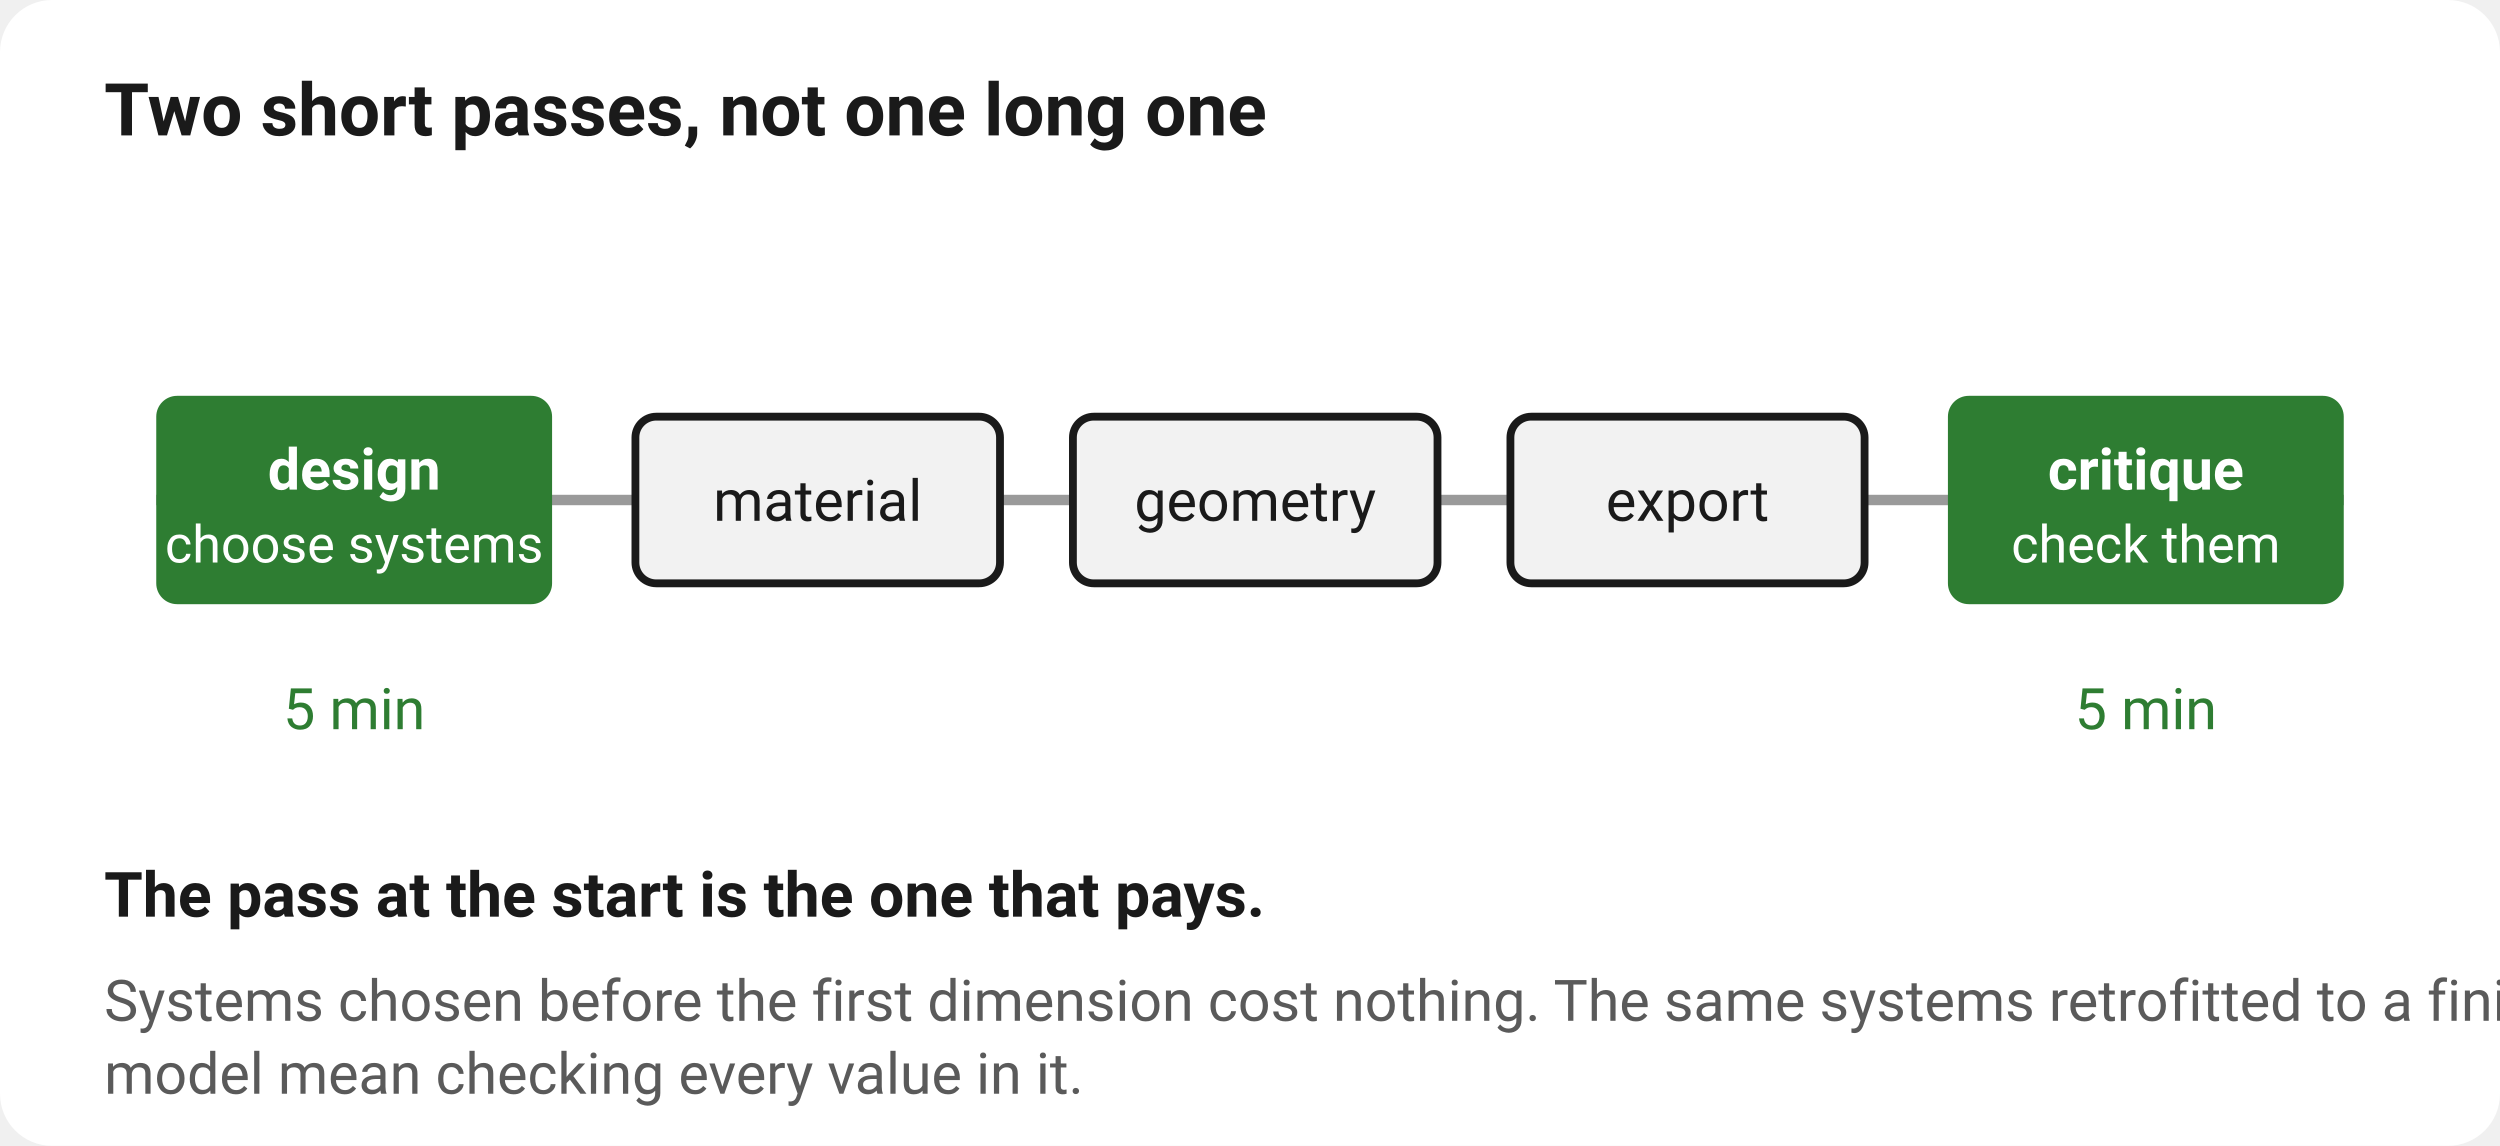
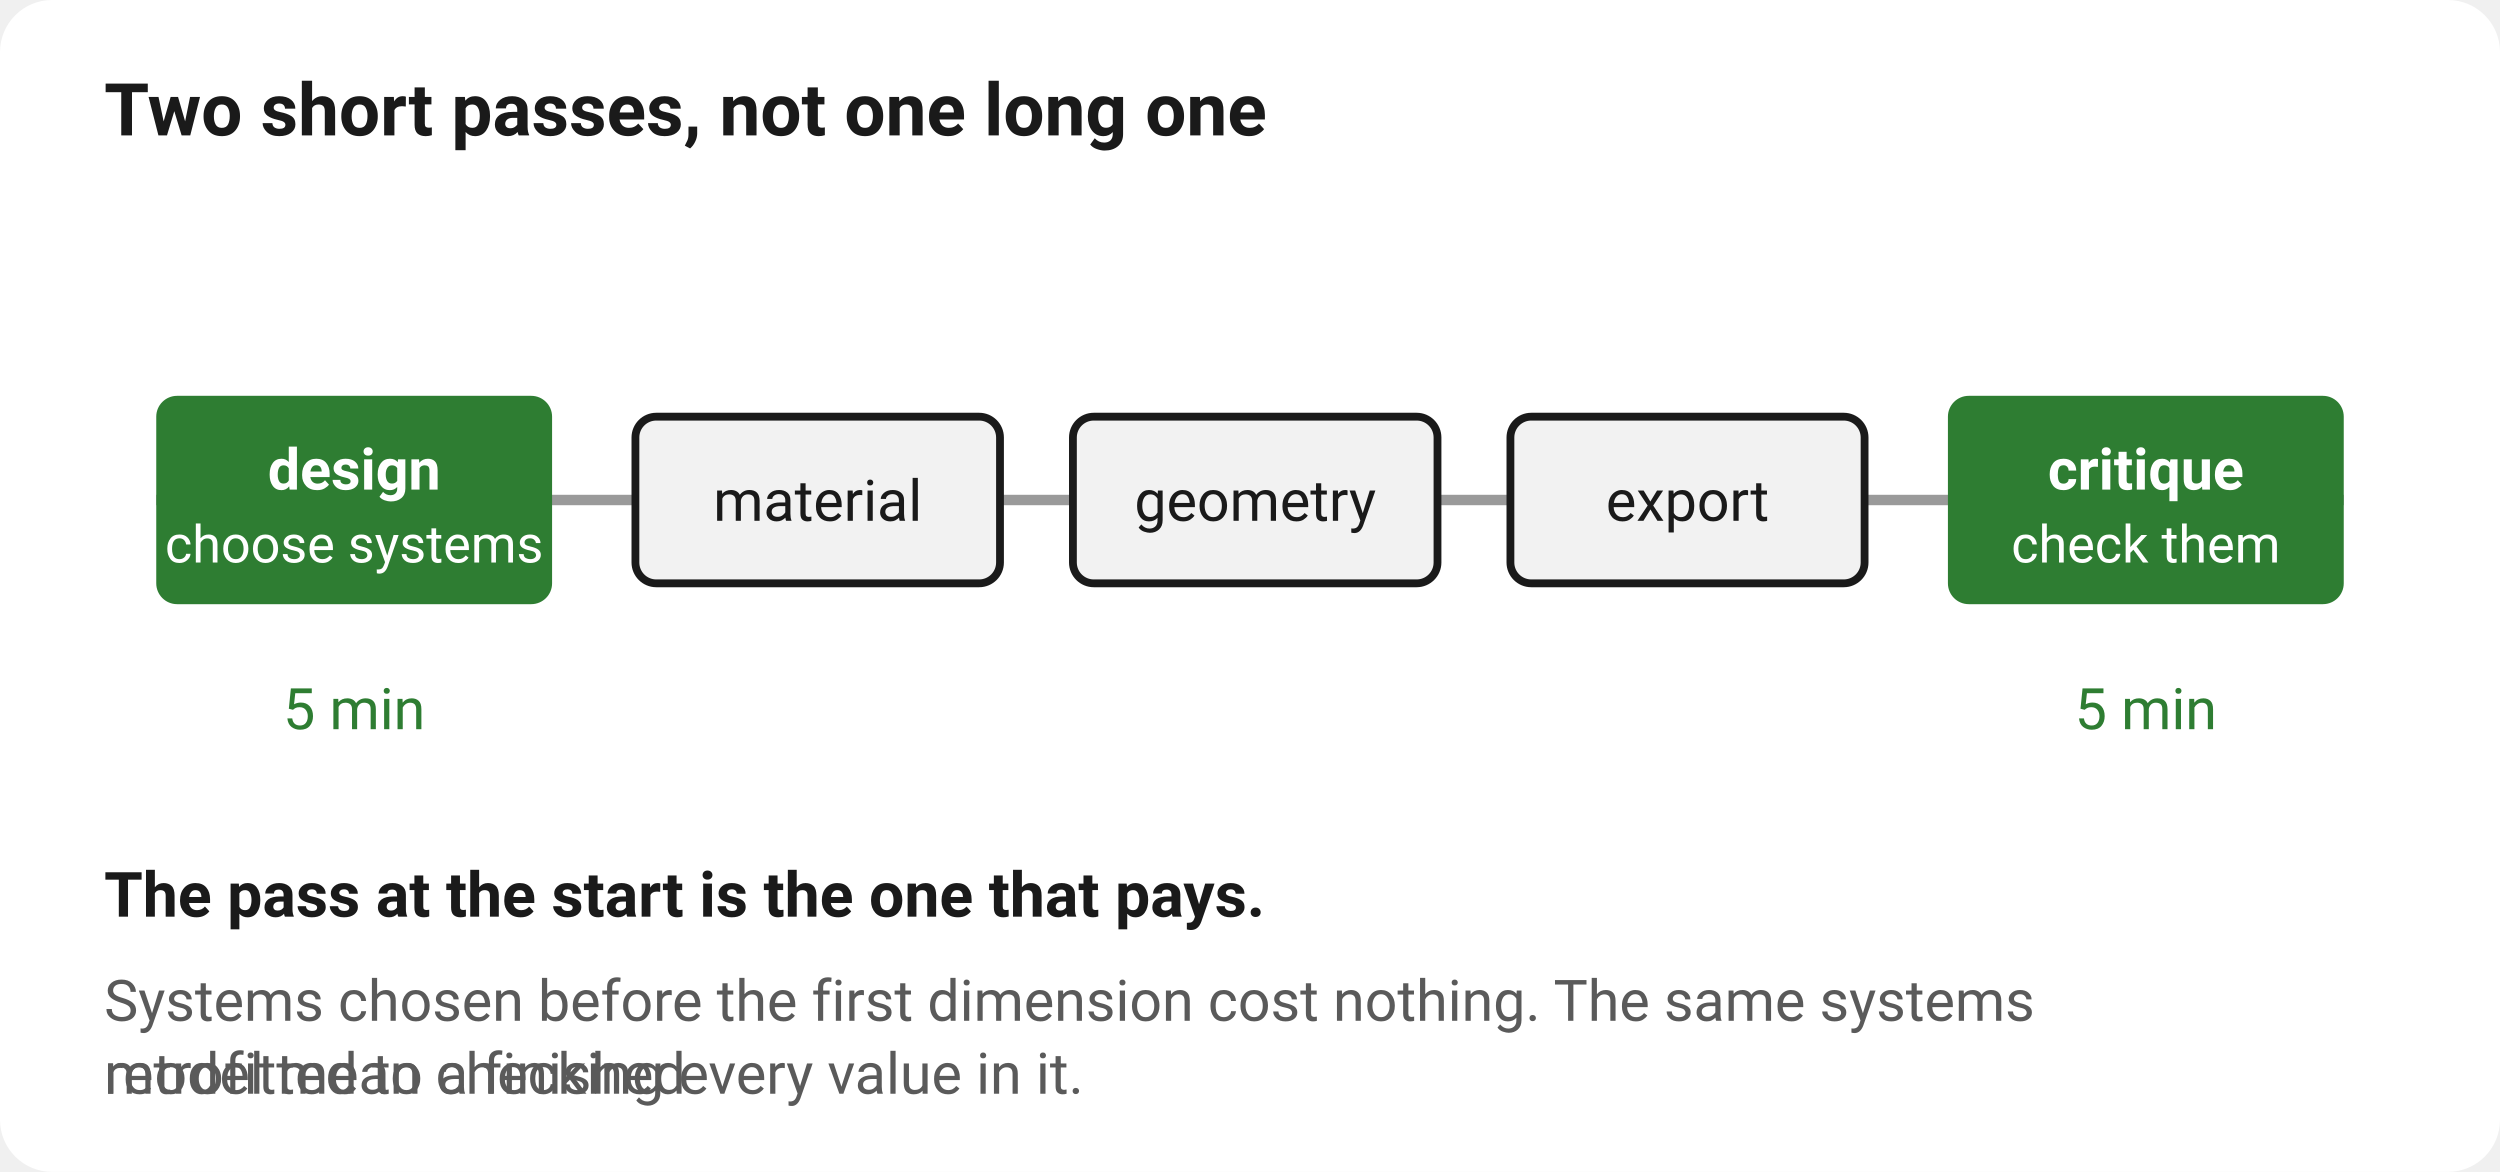
- <svg xmlns="http://www.w3.org/2000/svg" viewBox="0 0 480 220" width="480" height="220" role="img" aria-label="Where the two design passes sit in a job">
-   <rect x="0" y="0" width="480" height="220" rx="10" fill="#ffffff" />
+ <svg xmlns="http://www.w3.org/2000/svg" viewBox="0 0 480 225" width="480" height="225" role="img" aria-label="Where the two design passes sit in a job">
+   <rect x="0" y="0" width="480" height="225" rx="10" fill="#ffffff" />
  <g font-family="system-ui, -apple-system, Segoe UI, Roboto, sans-serif" font-size="11" fill="#1a1a1a">
    <text x="20" y="26" font-size="14" font-weight="600">Two short passes, not one long one</text>
    <line x1="30" y1="96" x2="450" y2="96" stroke="#9a9a9a" stroke-width="2" />
    <g fill="#2e7d32">
      <rect x="30" y="76" width="76" height="40" rx="4" />
      <rect x="374" y="76" width="76" height="40" rx="4" />
    </g>
    <g fill="#f2f2f2" stroke="#1a1a1a" stroke-width="1.5">
      <rect x="122" y="80" width="70" height="32" rx="4" />
      <rect x="206" y="80" width="70" height="32" rx="4" />
      <rect x="290" y="80" width="68" height="32" rx="4" />
    </g>
    <g text-anchor="middle">
      <text x="68" y="94" fill="#ffffff" font-weight="600">design</text>
      <text x="68" y="108" fill="#ffffff" font-size="10">choose systems</text>
      <text x="157" y="100">material</text>
      <text x="241" y="100">geometry</text>
      <text x="324" y="100">export</text>
      <text x="412" y="94" fill="#ffffff" font-weight="600">critique</text>
      <text x="412" y="108" fill="#ffffff" font-size="10">check them</text>
    </g>
    <text x="68" y="140" text-anchor="middle" font-size="11" fill="#2e7d32">5 min</text>
    <text x="412" y="140" text-anchor="middle" font-size="11" fill="#2e7d32">5 min</text>
    <text x="20" y="176" font-size="12" font-weight="600">The pass at the start is the one that pays.</text>
-     <text x="20" y="196" font-size="11" fill="#5a5a5a">Systems chosen before the first dimension cost nothing. The same systems retrofitted to a finished</text>
+     <text x="20" y="196" font-size="11" fill="#5a5a5a">Systems chosen before the first dimension cost nothing. The same systems</text>
+     <text x="20" y="210" font-size="11" fill="#5a5a5a">retrofitted to a finished</text>
    <text x="20" y="210" font-size="11" fill="#5a5a5a">model mean checking every value in it.</text>
  </g>
</svg>
